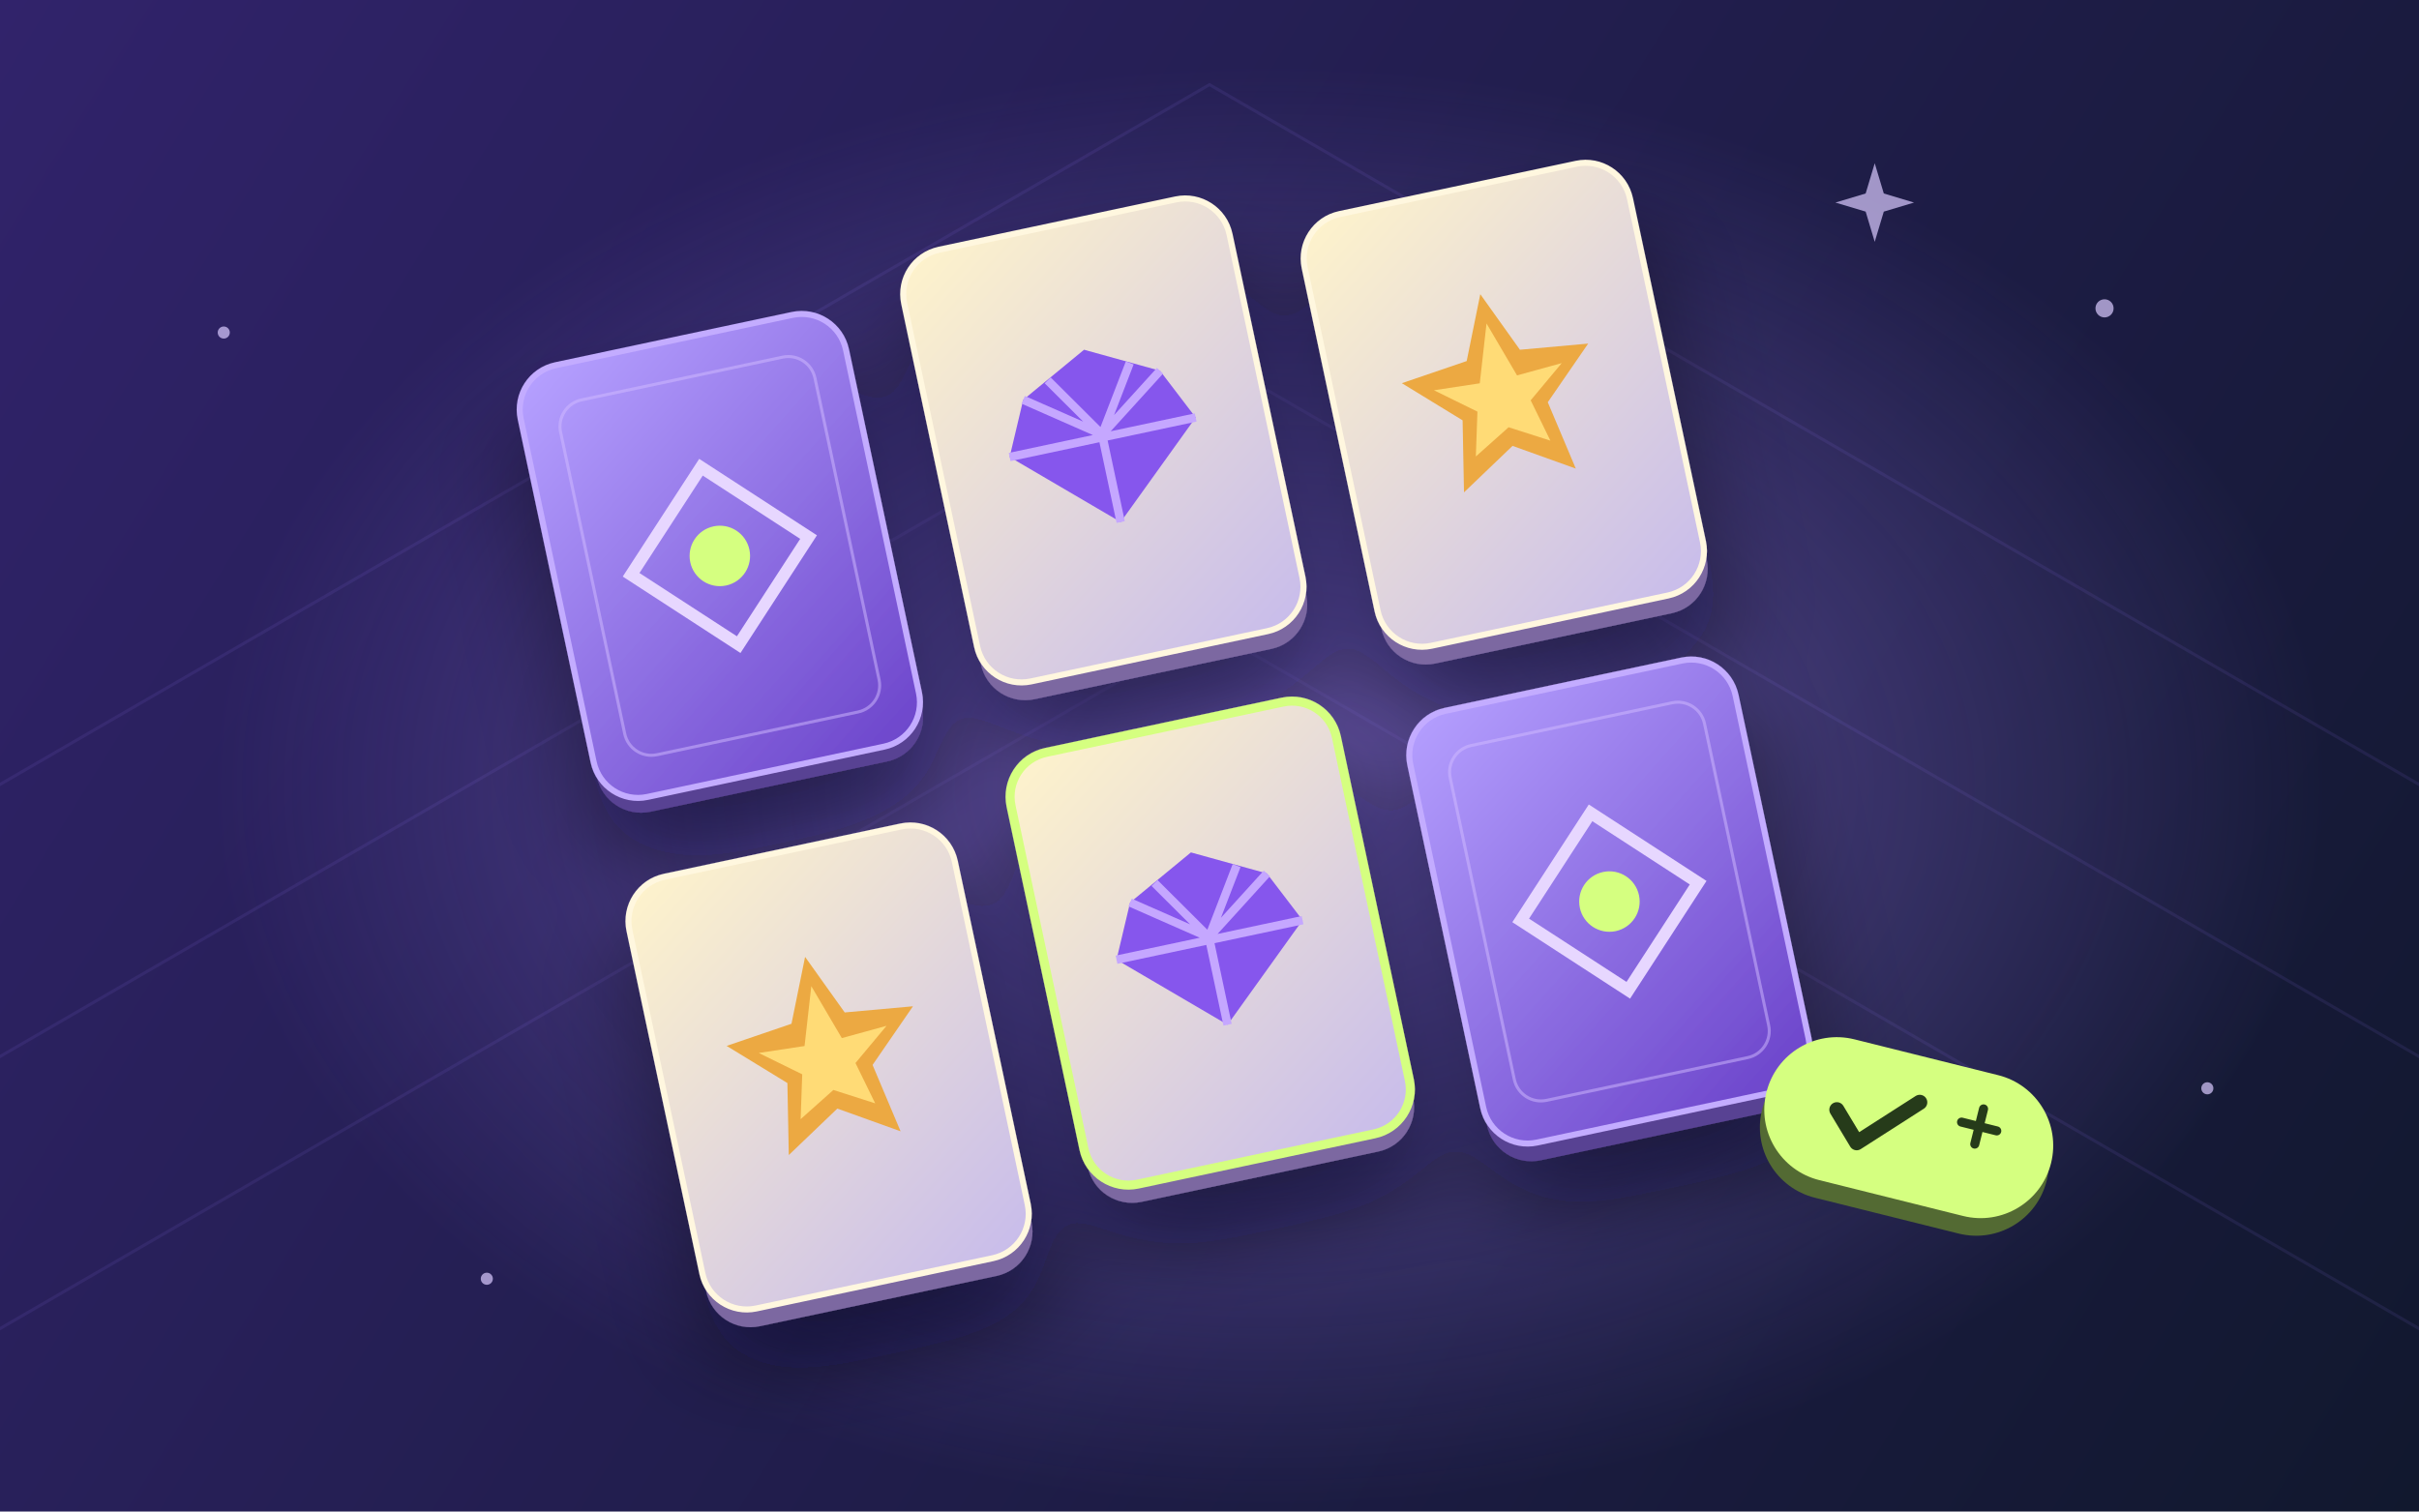
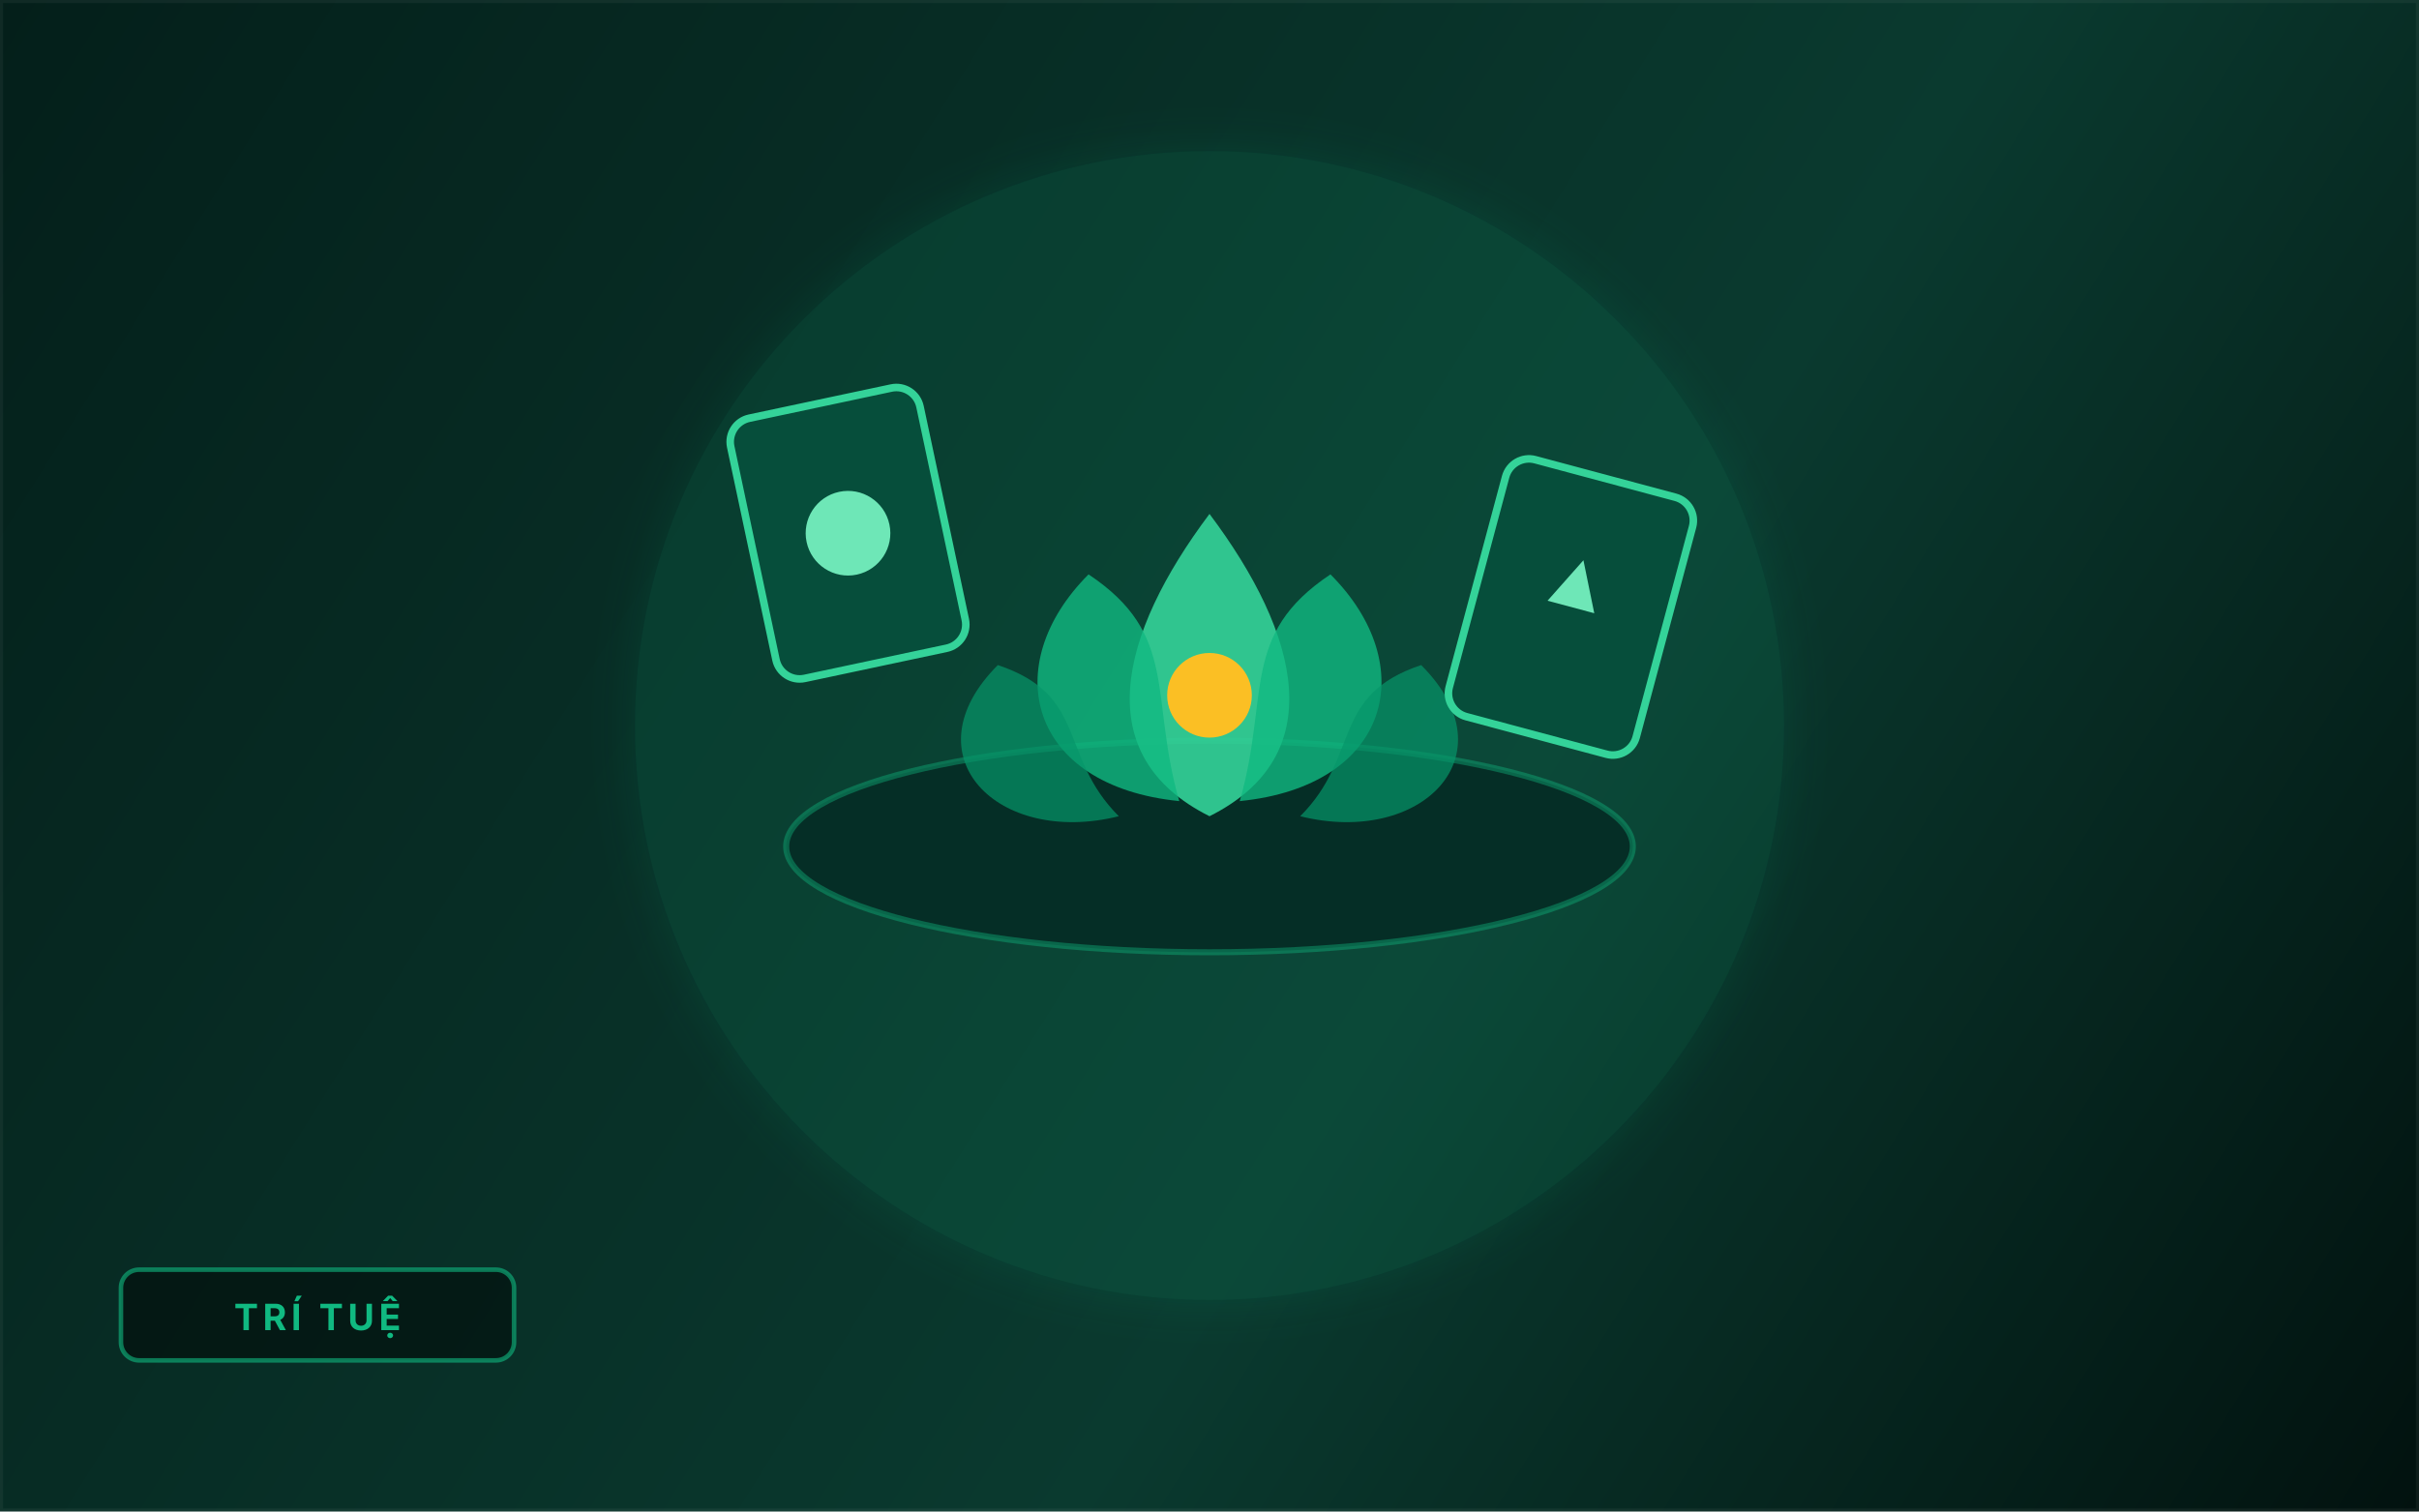
<svg xmlns="http://www.w3.org/2000/svg" width="800" height="500" viewBox="0 0 800 500" fill="none">
  <defs>
-     <linearGradient id="bg" x2="800" y2="500" gradientUnits="userSpaceOnUse">
-       <stop stop-color="#31236B" />
-       <stop offset="1" stop-color="#11182E" />
+     <linearGradient id="bg-memory" x2="800" y2="500" gradientUnits="userSpaceOnUse">
+       <stop stop-color="#041F1A" />
+       <stop offset="0.6" stop-color="#0A3A2F" />
+       <stop offset="1" stop-color="#02120F" />
    </linearGradient>
-     <linearGradient id="card" x1="0" y1="0" x2="110" y2="150" gradientUnits="userSpaceOnUse">
-       <stop stop-color="#FFF4CB" />
-       <stop offset="1" stop-color="#C6BAEC" />
-     </linearGradient>
-     <linearGradient id="back" x2="110" y2="150" gradientUnits="userSpaceOnUse">
-       <stop stop-color="#B5A0FF" />
-       <stop offset="1" stop-color="#6840C8" />
-     </linearGradient>
-     <radialGradient id="glow">
-       <stop stop-color="#A485FA" stop-opacity=".5" />
-       <stop offset="1" stop-color="#A485FA" stop-opacity="0" />
-     </radialGradient>
-     <filter id="s">
-       <feDropShadow dx="0" dy="18" stdDeviation="15" flood-color="#050315" flood-opacity=".45" />
+     <filter id="glow-memory" x="-20%" y="-20%" width="140%" height="140%">
+       <feGaussianBlur stdDeviation="8" result="blur" />
+       <feComposite in="SourceGraphic" in2="blur" operator="over" />
    </filter>
-     <symbol id="diamond" viewBox="0 0 80 80">
-       <path d="M15 22 40 9l25 13 9 19-34 31L6 41z" fill="#8656ED" />
-       <path d="m15 22 25 18 25-18M40 40v32M6 41h68M25 17l15 23 15-23" stroke="#C5A7FF" stroke-width="3" />
-     </symbol>
-     <symbol id="star" viewBox="0 0 80 80">
-       <path d="m40 4 10 23 25 3-19 18 5 26-21-13-21 13 5-26L5 30l25-3z" fill="#ECA943" />
-       <path d="m40 15 7 21 17-1-14 11 4 16-14-8-14 8 4-16-14-11 17 1z" fill="#FFDB76" />
-     </symbol>
  </defs>
-   <path fill="url(#bg)" d="M0 0h800v500H0z" />
-   <ellipse cx="420" cy="260" rx="350" ry="240" fill="url(#glow)" />
-   <path d="m-70 480 470-272 470 272M-70 390l470-272 470 272M-70 300 400 28l470 272" stroke="#9678FF" stroke-opacity=".1" />
-   <g fill="#DACBFF" opacity=".7">
-     <circle cx="74" cy="110" r="2" />
-     <circle cx="696" cy="102" r="3" />
-     <circle cx="730" cy="360" r="2" />
-     <circle cx="161" cy="423" r="2" />
-     <path d="m620 54 3 10 10 3-10 3-3 10-3-10-10-3 10-3z" />
-   </g>
-   <g filter="url(#s)" transform="translate(196 71) rotate(-12 186 160)">
-     <g transform="translate(0 16)">
-       <rect width="110" height="146" rx="15" fill="#594293" />
-       <rect y="-5" width="110" height="146" rx="15" fill="url(#back)" stroke="#C3ACFF" stroke-width="2" />
-       <rect x="12" y="8" width="86" height="120" rx="9" stroke="#D3BDFF" stroke-opacity=".5" />
-       <path d="m55 38 30 30-30 30-30-30z" stroke="#E7D7FF" stroke-width="4" />
-       <circle cx="55" cy="68" r="10" fill="#D5FF80" />
+   <rect width="800" height="500" fill="url(#bg-memory)" />
+   <circle cx="400" cy="240" r="190" fill="#10B981" opacity="0.12" filter="url(#glow-memory)" />
+   <g transform="translate(400, 230)">
+     <ellipse cx="0" cy="50" rx="140" ry="35" fill="#052E26" stroke="#10B981" stroke-width="2" stroke-opacity="0.4" />
+     <path d="M0 -60 C-30 -20 -40 20 0 40 C40 20 30 -20 0 -60 Z" fill="#34D399" opacity="0.9" />
+     <path d="M-40 -40 C-70 -10 -60 30 -10 35 C-20 0 -10 -20 -40 -40 Z" fill="#10B981" opacity="0.8" />
+     <path d="M40 -40 C70 -10 60 30 10 35 C20 0 10 -20 40 -40 Z" fill="#10B981" opacity="0.8" />
+     <path d="M-70 -10 C-100 20 -70 50 -30 40 C-50 20 -40 0 -70 -10 Z" fill="#059669" opacity="0.7" />
+     <path d="M70 -10 C100 20 70 50 30 40 C50 20 40 0 70 -10 Z" fill="#059669" opacity="0.7" />
+     <circle cx="0" cy="0" r="14" fill="#FBBF24" />
+     <g transform="translate(-160, -90) rotate(-12)">
+       <rect width="64" height="88" rx="8" fill="#064E3B" stroke="#34D399" stroke-width="2.5" />
+       <circle cx="32" cy="44" r="14" fill="#6EE7B7" />
    </g>
-     <g transform="translate(132)">
-       <rect y="6" width="110" height="146" rx="15" fill="#7B68A1" />
-       <rect width="110" height="146" rx="15" fill="url(#card)" stroke="#FFF7DF" stroke-width="2" />
-       <use href="#diamond" x="18" y="34" width="74" height="74" />
-     </g>
-     <g transform="translate(264 16)">
-       <rect y="6" width="110" height="146" rx="15" fill="#7B68A1" />
-       <rect width="110" height="146" rx="15" fill="url(#card)" stroke="#FFF7DF" stroke-width="2" />
-       <use href="#star" x="19" y="32" width="72" height="72" />
-     </g>
-     <g transform="translate(0 184)">
-       <rect y="6" width="110" height="146" rx="15" fill="#7B68A1" />
-       <rect width="110" height="146" rx="15" fill="url(#card)" stroke="#FFF7DF" stroke-width="2" />
-       <use href="#star" x="19" y="32" width="72" height="72" />
-     </g>
-     <g transform="translate(132 170)">
-       <rect y="6" width="110" height="146" rx="15" fill="#7B68A1" />
-       <rect width="110" height="146" rx="15" fill="url(#card)" stroke="#D5FF80" stroke-width="3" />
-       <use href="#diamond" x="18" y="34" width="74" height="74" />
-     </g>
-     <g transform="translate(264 184)">
-       <rect y="6" width="110" height="146" rx="15" fill="#594293" />
-       <rect width="110" height="146" rx="15" fill="url(#back)" stroke="#C3ACFF" stroke-width="2" />
-       <rect x="12" y="13" width="86" height="120" rx="9" stroke="#D3BDFF" stroke-opacity=".5" />
-       <path d="m55 43 30 30-30 30-30-30z" stroke="#E7D7FF" stroke-width="4" />
-       <circle cx="55" cy="73" r="10" fill="#D5FF80" />
+     <g transform="translate(100, -80) rotate(15)">
+       <rect width="64" height="88" rx="8" fill="#064E3B" stroke="#34D399" stroke-width="2.5" />
+       <path d="M32 28 L40 44 L24 44 Z" fill="#6EE7B7" />
    </g>
  </g>
-   <g transform="translate(590 338) rotate(14)">
-     <rect x="0" y="6" width="97" height="48" rx="24" fill="#536A33" />
-     <rect width="97" height="48" rx="24" fill="#D5FF80" />
-     <path d="m24 24 9 9 17-18" stroke="#263B1A" stroke-width="5" stroke-linecap="round" stroke-linejoin="round" />
-     <path d="M65 18h12M71 12v12" stroke="#263B1A" stroke-width="3" stroke-linecap="round" />
+   <g transform="translate(40, 420)">
+     <rect width="130" height="30" rx="6" fill="#000000" fill-opacity="0.45" stroke="#10B981" stroke-width="1.5" stroke-opacity="0.6" />
+     <text x="65" y="20" fill="#10B981" font-family="system-ui, -apple-system, sans-serif" font-size="12" font-weight="700" letter-spacing="1.5" text-anchor="middle">TRÍ TUỆ</text>
  </g>
+   <rect width="800" height="500" fill="none" stroke="#FFFFFF" stroke-opacity="0.05" stroke-width="2" />
</svg>
